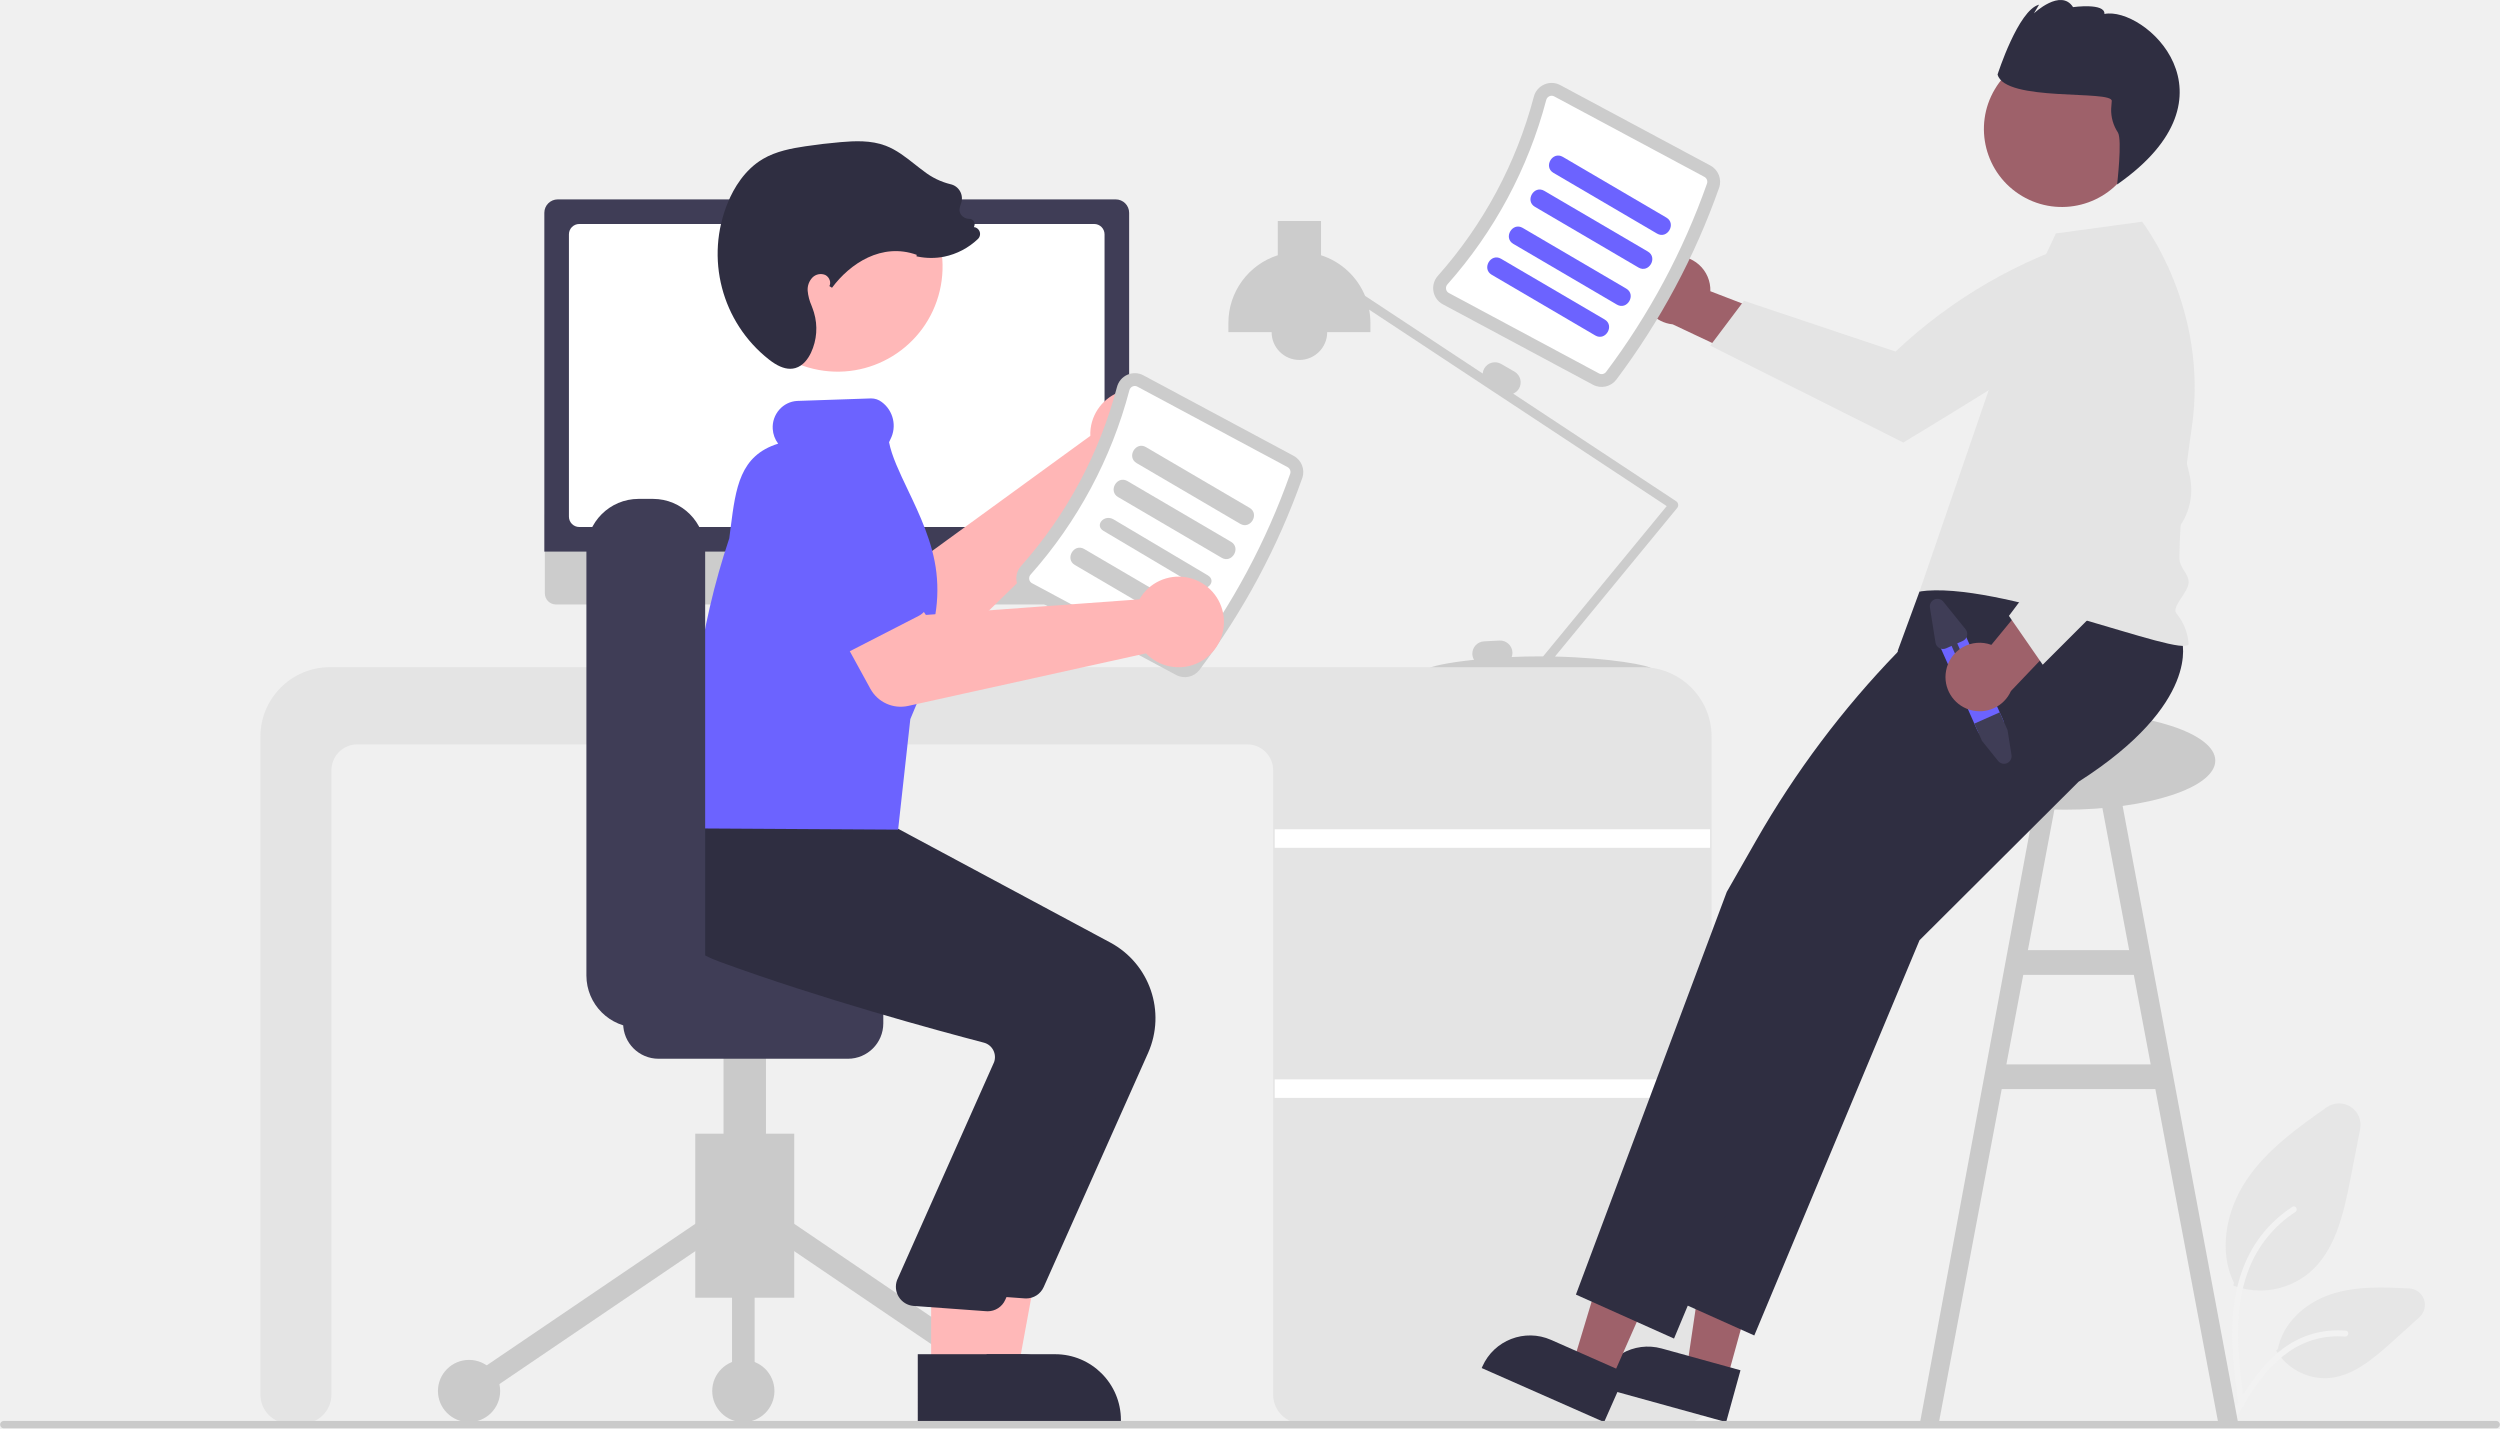
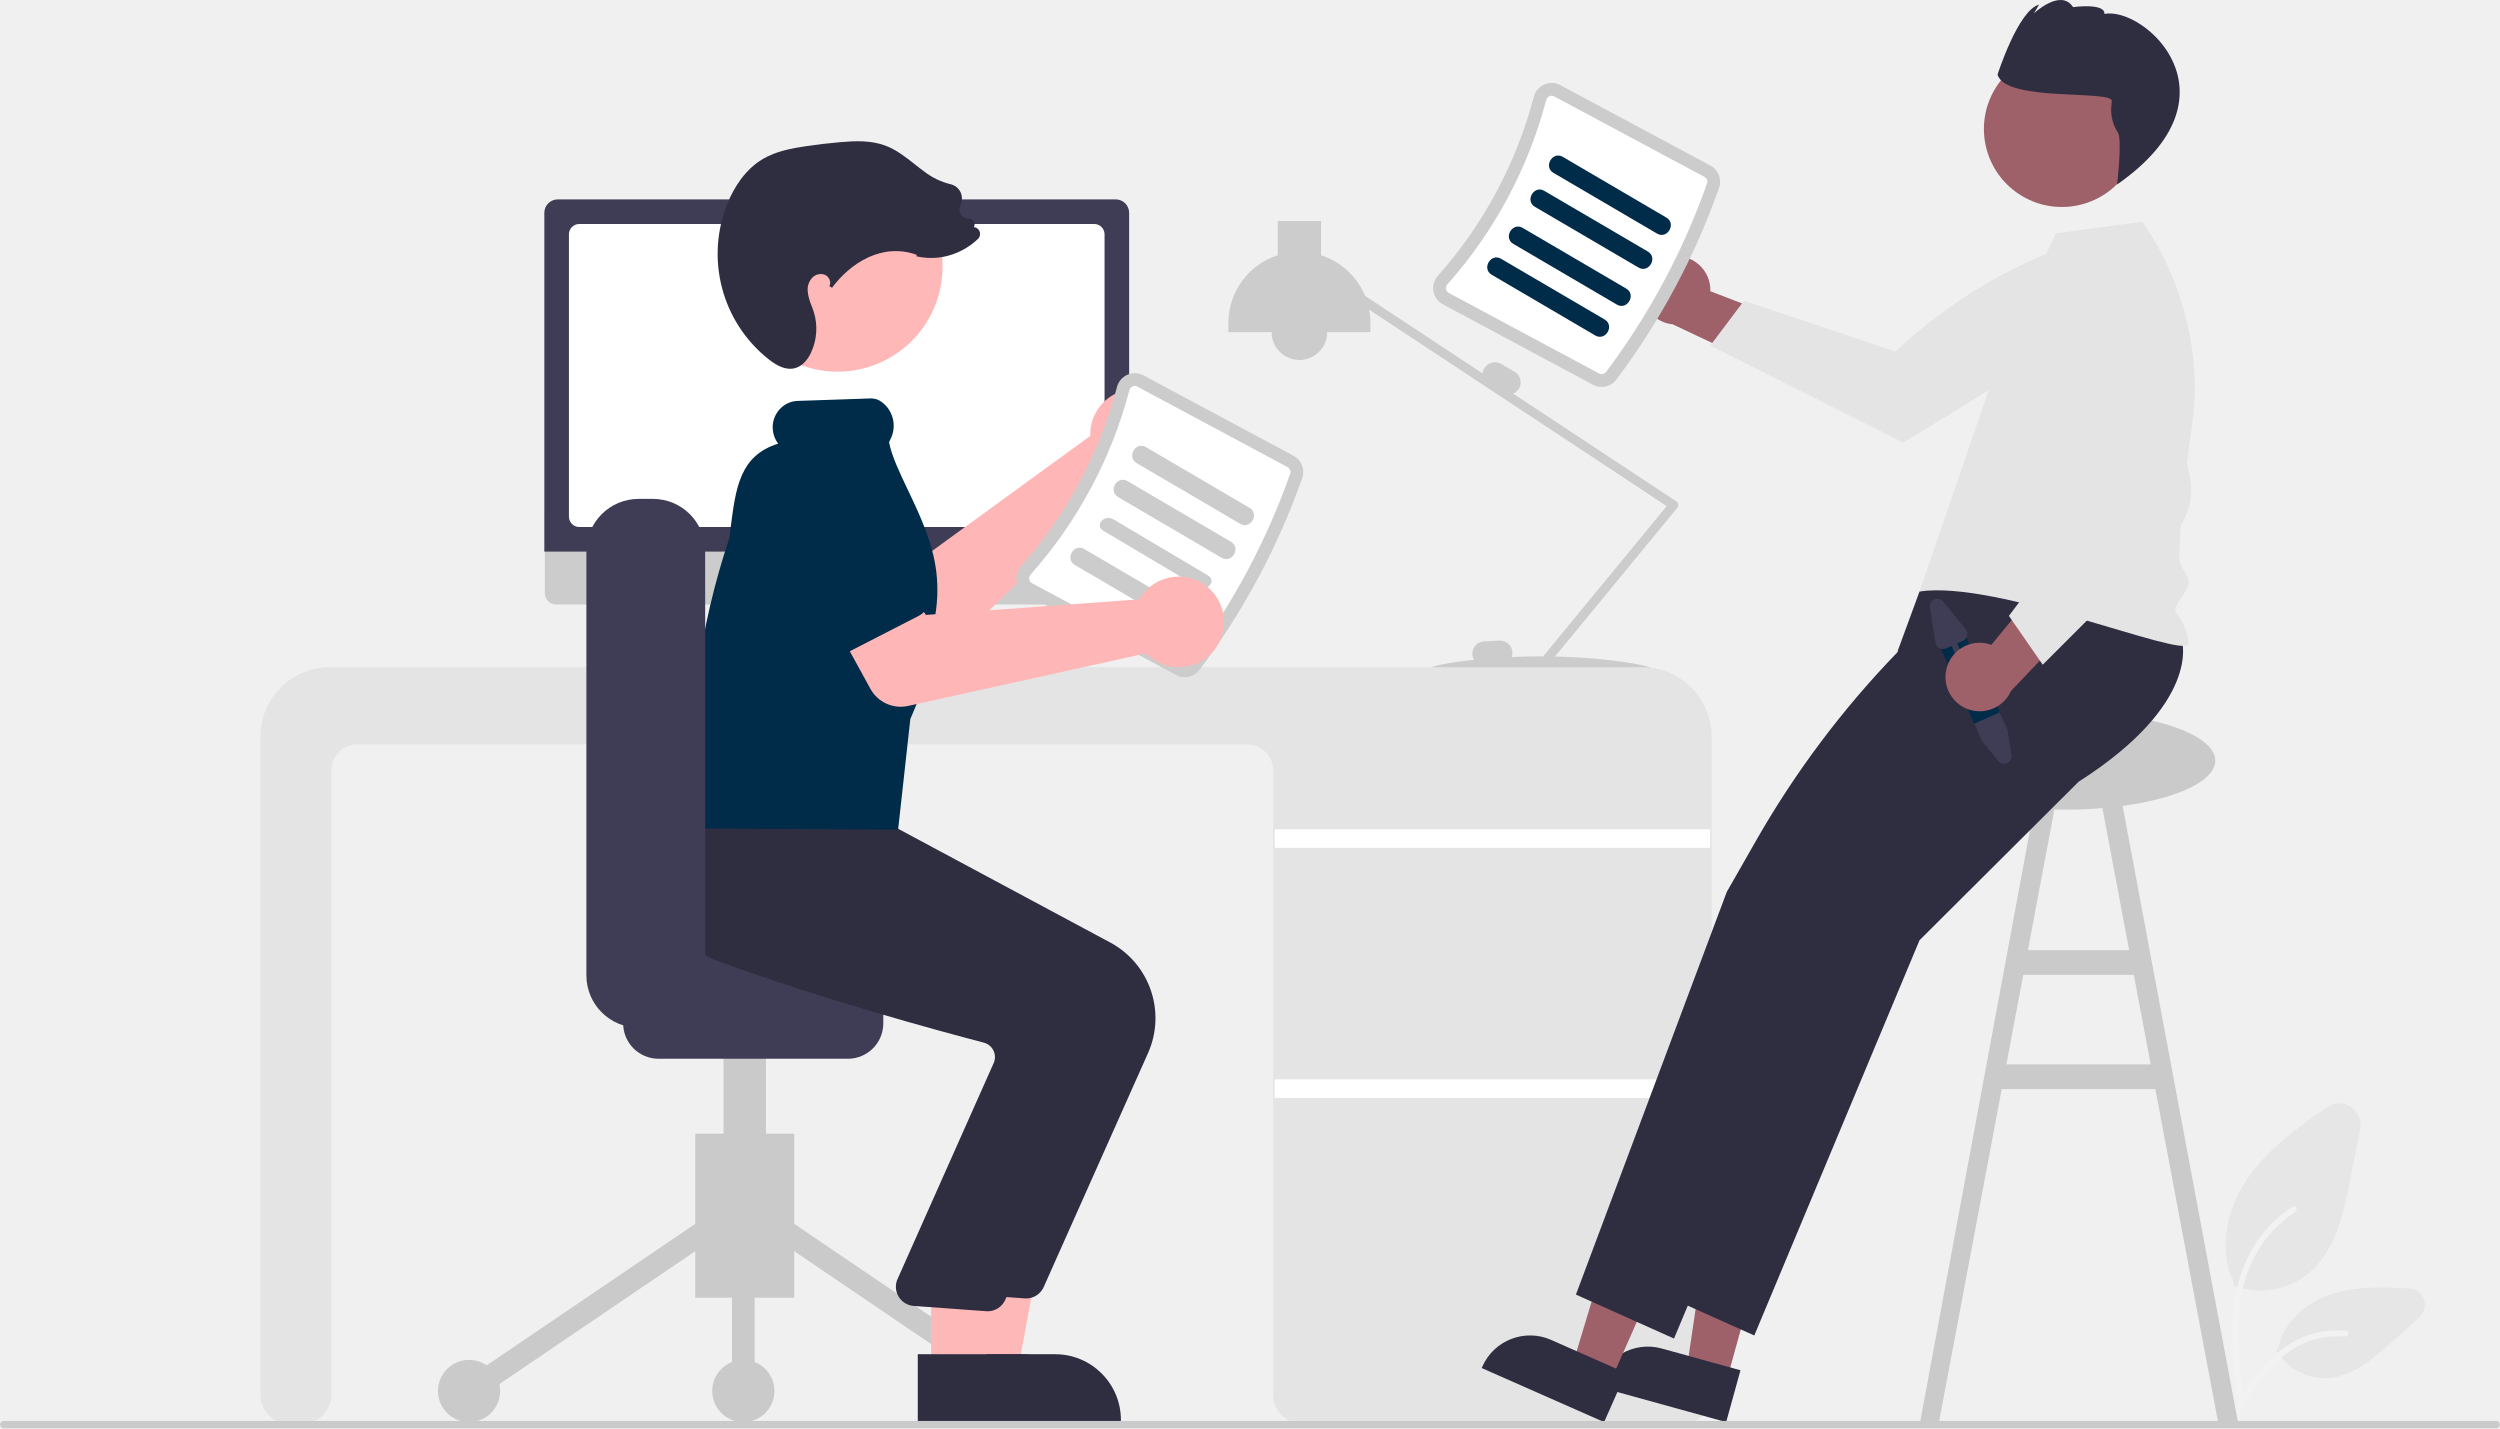
<svg xmlns="http://www.w3.org/2000/svg" data-name="Layer 1" width="809.675" height="462.577" viewBox="0 0 809.675 462.577">
  <path d="M328.25,429.039v-130a7,7,0,1,1,14,0v130a7,7,0,0,1-14,0Z" transform="translate(-195.1623 -218.7113)" fill="#f0f0f0" />
  <path d="M311.5,429.039v-130a7,7,0,1,1,14,0v130a7,7,0,0,1-14,0Z" transform="translate(-195.1623 -218.7113)" fill="#f0f0f0" />
  <path d="M294.75,429.039v-130a7,7,0,1,1,14,0v130a7,7,0,0,1-14,0Z" transform="translate(-195.1623 -218.7113)" fill="#f0f0f0" />
  <path d="M927.154,636.675a24.441,24.441,0,0,1-8.271-1.436l-.409-.147.188-.905c-4.752-9.601-3.091-22.753,4.253-33.567,6.677-9.831,16.829-16.979,25.786-23.284a6.967,6.967,0,0,1,10.848,7.029l-3.203,16.434c-2.312,11.855-5.062,23.076-13.217,30.073A24.904,24.904,0,0,1,927.154,636.675Z" transform="translate(-195.1623 -218.7113)" fill="#e6e6e6" />
  <path d="M948.131,665.072a18.621,18.621,0,0,1-15.563-8.565l-.232-.361.554-.488c1.433-7.818,8.173-14.784,17.223-17.78,8.226-2.723,17.306-2.277,25.312-1.886h0a5.349,5.349,0,0,1,3.323,9.314l-9.008,8.131c-6.546,5.907-13.074,11.241-20.949,11.623Q948.459,665.073,948.131,665.072Z" transform="translate(-195.1623 -218.7113)" fill="#e6e6e6" />
  <path d="M920.176,673.764c-1.33-9.905-2.698-19.938-1.765-29.949.829-8.891,3.482-17.576,8.884-24.696a40.516,40.516,0,0,1,10.31-9.551c1.031-.665,1.98,1.005.953,1.667a38.871,38.871,0,0,0-15.112,18.64c-3.29,8.555-3.818,17.88-3.251,26.968.343,5.496,1.07,10.955,1.802,16.408a1.004,1.004,0,0,1-.66,1.188.948.948,0,0,1-1.162-.674Z" transform="translate(-195.1623 -218.7113)" fill="#f2f2f2" />
  <path d="M916.416,679.458c6.403-11.581,13.829-24.453,27.099-28.567a29.613,29.613,0,0,1,11.398-1.203c1.21.107.908,2.014-.3,1.907a27.633,27.633,0,0,0-18.19,4.92c-5.129,3.569-9.122,8.53-12.502,13.792-2.07,3.223-3.925,6.582-5.78,9.938-.593,1.072-2.325.298-1.726-.787Z" transform="translate(-195.1623 -218.7113)" fill="#f2f2f2" />
  <path d="M913.535,679.289,920,679.437,881.02,471.199l-6.465,1.218,10.179,54.02H851.94l10.179-54.02-6.464-1.218L817,679.437l6.139-.148,20.322-107.852h49.751ZM844.969,563.437l5.464-29h35.808l5.464,29Z" transform="translate(-195.1623 -218.7113)" fill="#cacaca" />
  <path d="M631.25,432.356V363.97c0-2.03,3.14-3.682,7-3.682s7,1.652,7,3.682v68.385c0,2.03-3.14,3.682-7,3.682S631.25,434.386,631.25,432.356Z" transform="translate(-195.1623 -218.7113)" fill="#f0f0f0" />
  <path d="M614.5,432.356V363.97c0-2.03,3.14-3.682,7-3.682s7,1.652,7,3.682v68.385c0,2.03-3.14,3.682-7,3.682S614.5,434.386,614.5,432.356Z" transform="translate(-195.1623 -218.7113)" fill="#f0f0f0" />
  <path d="M597.75,432.356V363.97c0-2.03,3.14-3.682,7-3.682s7,1.652,7,3.682v68.385c0,2.03-3.14,3.682-7,3.682S597.75,434.386,597.75,432.356Z" transform="translate(-195.1623 -218.7113)" fill="#f0f0f0" />
  <path d="M738.664,382.065a1.499,1.499,0,0,0-.656-1.028L685.235,346.198a3.954,3.954,0,0,0,1.894-1.659h0a4.012,4.012,0,0,0-1.464-5.464l-4.33-2.5a4.011,4.011,0,0,0-5.464,1.464,3.939,3.939,0,0,0-.507,1.643l-38.094-25.148A23.059,23.059,0,0,0,623,301.377V290.289H609v11.088a23.007,23.007,0,0,0-16,21.912v3h14a9,9,0,0,0,18,0h14v-3a23.123,23.123,0,0,0-.405-4.286l96.369,63.62L694.933,431.293c-.311-.001-.62-.004-.933-.004-3.194,0-6.289.075-9.237.206a3.957,3.957,0,0,0,.229-1.544,4.012,4.012,0,0,0-4.203-3.786l-4.993.26a4.012,4.012,0,0,0-3.787,4.203,3.932,3.932,0,0,0,.542,1.772C663.722,433.337,658,434.631,658,435.289c0,1.078,15.363.052,34.592.002a1.495,1.495,0,0,0,2.566.45l.371-.45c19.172.053,34.471,1.073,34.471-.003,0-1.015-13.602-3.538-31.226-3.943l39.566-48.104A1.501,1.501,0,0,0,738.664,382.065Z" transform="translate(-195.1623 -218.7113)" fill="#ccc" />
  <path d="M740.107,679.789H616.892a9.403,9.403,0,0,1-9.392-9.393V468.181a8.401,8.401,0,0,0-8.392-8.392H310.892a8.401,8.401,0,0,0-8.392,8.392V670.396A9.403,9.403,0,0,1,293.108,679.789h-4.216a9.403,9.403,0,0,1-9.392-9.393V457.289a22.525,22.525,0,0,1,22.5-22.5h425a22.526,22.526,0,0,1,22.5,22.5V670.396A9.404,9.404,0,0,1,740.107,679.789Z" transform="translate(-195.1623 -218.7113)" fill="#e4e4e4" />
  <rect x="412.838" y="268.577" width="141" height="6" fill="#fff" />
  <rect x="412.838" y="349.577" width="141" height="6" fill="#fff" />
  <path d="M491.284,433.801l-4.052-1.706-2.78-20.315H447.431l-3.013,20.232-3.626,1.813a.861.861,0,0,0,.385,1.631h49.772A.861.861,0,0,0,491.284,433.801Z" transform="translate(-195.1623 -218.7113)" fill="#e6e6e6" />
  <path d="M557.071,414.483H375.217a3.603,3.603,0,0,1-3.595-3.603V385.236H560.666V410.88A3.603,3.603,0,0,1,557.071,414.483Z" transform="translate(-195.1623 -218.7113)" fill="#ccc" />
  <path d="M560.856,397.356H371.457V287.632A4.348,4.348,0,0,1,375.8,283.289H556.513a4.348,4.348,0,0,1,4.343,4.343Z" transform="translate(-195.1623 -218.7113)" fill="#3f3d56" />
  <path d="M549.544,389.392H382.769a3.352,3.352,0,0,1-3.348-3.348V294.601a3.352,3.352,0,0,1,3.348-3.348H549.544a3.352,3.352,0,0,1,3.348,3.348V386.044A3.352,3.352,0,0,1,549.544,389.392Z" transform="translate(-195.1623 -218.7113)" fill="#fff" />
  <path d="M736.502,301.75a11.025,11.025,0,0,1,12.592,11.281l36.565,14.074-16.566,11.836-32.183-15.18a11.085,11.085,0,0,1-.407-22.012Z" transform="translate(-195.1623 -218.7113)" fill="#9e616a" />
  <path d="M875.339,294.841l6.186,11.247a32.296,32.296,0,0,1-10.963,18.211c-9.471,7.988-58.992,37.737-58.992,37.737l-62.517-31.385,10.937-14.533,49.082,16.449,0,0a160.767,160.767,0,0,1,64.164-37.094Z" transform="translate(-195.1623 -218.7113)" fill="#e4e4e4" />
  <ellipse cx="668.675" cy="246.336" rx="48.791" ry="15.898" fill="#cacaca" />
  <polygon points="559.217 447.105 546.261 443.524 553.909 391.846 573.031 397.133 559.217 447.105" fill="#9e616a" />
  <path d="M754.212,679.289l-41.775-11.548.146-.528a16.871,16.871,0,0,1,20.755-11.766l.001 0,25.515,7.053Z" transform="translate(-195.1623 -218.7113)" fill="#2f2e41" />
  <polygon points="521.653 447.273 509.356 441.843 524.448 391.831 542.596 399.844 521.653 447.273" fill="#9e616a" />
  <path d="M714.688,679.289,675.039,661.781l.221-.501a16.871,16.871,0,0,1,22.247-8.619l.001 0,24.216,10.693Z" transform="translate(-195.1623 -218.7113)" fill="#2f2e41" />
  <path d="M901.809,426.178s6.517,20.193-33.471,45.73l-51.501,51.319-53.512,128.006-31.77-14.243,6.231-16.632,4.181-11.16,2.139-5.71,2.293-6.121L780.41,506.581l28.57-50.023.829-27.143,7.027-19.134,50.983-18.091Z" transform="translate(-195.1623 -218.7113)" fill="#2f2e41" />
  <path d="M875.809,427.178s6.517,20.193-33.471,45.73l-51.501,51.319-53.512,128.006-31.77-14.243,6.231-16.632,4.181-11.16,2.139-5.71,2.293-6.121L754.41,507.581l9.566-16.749a305.081,305.081,0,0,1,45.646-60.815L819,420.322l1-15,21.82-12.133Z" transform="translate(-195.1623 -218.7113)" fill="#2f2e41" />
  <path d="M845,328.322l16-34,27.922-3.809S910.724,318.291,905,357.322c-2.147,14.637-3.896,29.209-4,42-.028,3.403,2.95,4.923,3,8,.049,3.023-5.643,7.946-4,10a17.53,17.53,0,0,1,4,10c-1.981,4.716-61.956-20.834-87.164-17.042Z" transform="translate(-195.1623 -218.7113)" fill="#e4e4e4" />
  <circle cx="862.949" cy="260.492" r="25.255" transform="translate(2.9207 650.46) rotate(-59.27092)" fill="#9e616a" />
  <path d="M879.095,251.424c-.048.665-.115,1.545-.192,2.54a13.191,13.191,0,0,0,2.199,7.68c1.413,2.389-.273,16.821-.273,16.821,41.368-28.836,8.681-57.807-4.105-55.232.267-3.667-10.161-2.214-10.161-2.214-3.973-6.188-12.682,2.026-12.682,2.026l1.68-2.827c-6.761,1.72-13.444,22.615-13.444,22.615C844.411,251.848,879.362,247.757,879.095,251.424Z" transform="translate(-195.1623 -218.7113)" fill="#2f2e41" />
  <path d="M718.615,341.697a231.85,231.85,0,0,0,33.323-62.191,5.955,5.955,0,0,0-2.812-7.169L700.481,246.272a5.878,5.878,0,0,0-5.157-.209,5.978,5.978,0,0,0-3.407,3.992,141.635,141.635,0,0,1-31.067,57.982,5.977,5.977,0,0,0-1.437,5.047,5.878,5.878,0,0,0,3.03,4.177l48.645,26.065A5.955,5.955,0,0,0,718.615,341.697Z" transform="translate(-195.1623 -218.7113)" fill="#ccc" />
  <path d="M715.296,339.203a1.797,1.797,0,0,1-2.245.464L664.405,313.601a1.725,1.725,0,0,1-.903-1.242,1.825,1.825,0,0,1,.45-1.561,145.803,145.803,0,0,0,31.983-59.69,1.825,1.825,0,0,1,1.049-1.239,1.726,1.726,0,0,1,1.537.064L747.165,275.998a1.797,1.797,0,0,1,.858,2.128A227.698,227.698,0,0,1,715.296,339.203Z" transform="translate(-195.1623 -218.7113)" fill="#fff" />
-   <path d="M698.277,274.697l33.552,19.666c3.338,1.957,6.361-3.227,3.028-5.181L701.305,269.516c-3.338-1.957-6.361,3.227-3.028,5.181Z" transform="translate(-195.1623 -218.7113)" fill="#6c63ff" />
-   <path d="M692.277,285.697l33.552,19.666c3.338,1.957,6.361-3.227,3.028-5.181L695.305,280.516c-3.338-1.957-6.361,3.227-3.028,5.181Z" transform="translate(-195.1623 -218.7113)" fill="#6c63ff" />
-   <path d="M685.277,297.697l33.552,19.666c3.338,1.957,6.361-3.227,3.028-5.181L688.305,292.516c-3.338-1.957-6.361,3.227-3.028,5.181Z" transform="translate(-195.1623 -218.7113)" fill="#6c63ff" />
-   <path d="M678.277,307.697l33.552,19.666c3.338,1.957,6.361-3.227,3.028-5.181L681.305,302.516c-3.338-1.957-6.361,3.227-3.028,5.181Z" transform="translate(-195.1623 -218.7113)" fill="#6c63ff" />
-   <path d="M831.232,423.375,843.828,451.701a4.469,4.469,0,0,1-.319,4.243,4.479,4.479,0,0,1-4.54,2.019,4.128,4.128,0,0,1-.868-.232,4.512,4.512,0,0,1-2.496-2.374l-12.596-28.325a4.5,4.5,0,1,1,8.224-3.657Z" transform="translate(-195.1623 -218.7113)" fill="#6c63ff" />
+   <path d="M698.277,274.697l33.552,19.666c3.338,1.957,6.361-3.227,3.028-5.181L701.305,269.516c-3.338-1.957-6.361,3.227-3.028,5.181Z" transform="translate(-195.1623 -218.7113)" fill="#002b49" />
+   <path d="M692.277,285.697l33.552,19.666c3.338,1.957,6.361-3.227,3.028-5.181L695.305,280.516c-3.338-1.957-6.361,3.227-3.028,5.181Z" transform="translate(-195.1623 -218.7113)" fill="#002b49" />
+   <path d="M685.277,297.697l33.552,19.666c3.338,1.957,6.361-3.227,3.028-5.181L688.305,292.516c-3.338-1.957-6.361,3.227-3.028,5.181Z" transform="translate(-195.1623 -218.7113)" fill="#002b49" />
+   <path d="M678.277,307.697l33.552,19.666c3.338,1.957,6.361-3.227,3.028-5.181L681.305,302.516c-3.338-1.957-6.361,3.227-3.028,5.181Z" transform="translate(-195.1623 -218.7113)" fill="#002b49" />
+   <path d="M831.232,423.375,843.828,451.701a4.469,4.469,0,0,1-.319,4.243,4.479,4.479,0,0,1-4.54,2.019,4.128,4.128,0,0,1-.868-.232,4.512,4.512,0,0,1-2.496-2.374l-12.596-28.325a4.5,4.5,0,1,1,8.224-3.657Z" transform="translate(-195.1623 -218.7113)" fill="#002b49" />
  <path d="M842.812,449.416l2.524,5.717,1.29,8.105a2.451,2.451,0,0,1-4.329,1.925l-5.222-6.497-2.487-5.592Z" transform="translate(-195.1623 -218.7113)" fill="#3f3d56" />
  <path d="M820.209,415.495l1.805,11.34a2.452,2.452,0,0,0,3.419,1.855l1.79-.796,3.454,7.767a1,1,0,0,0,1.827-.813l-3.454-7.767,1.79-.796a2.455,2.455,0,0,0,1.248-3.232,2.468,2.468,0,0,0-.337-.549l-7.212-8.936a2.453,2.453,0,0,0-4.33,1.926Z" transform="translate(-195.1623 -218.7113)" fill="#3f3d56" />
  <path d="M825.434,435.963a11.025,11.025,0,0,1,14.671-8.402l24.866-30.278,6.021,19.449-24.537,25.771a11.085,11.085,0,0,1-21.022-6.54Z" transform="translate(-195.1623 -218.7113)" fill="#9e616a" />
  <path d="M856.739,433.995,845.787,418.176l31.099-41.465-16.021-34.33,1.167-40.835,13.239-2.446.164.082a32.537,32.537,0,0,1,14.099,16.423c3.303,8.256,10.675,39.25,14.776,56.99a20.679,20.679,0,0,1-5.561,19.389Z" transform="translate(-195.1623 -218.7113)" fill="#e4e4e4" />
  <path d="M548.376,357.557a14.719,14.719,0,0,0-.091,2.316l-56.073,40.794L476.808,393.849l-13.327,21.903,26.098,14.719a11.186,11.186,0,0,0,13.311-1.741l56.435-55.123a14.677,14.677,0,1,0-10.949-16.05Z" transform="translate(-195.1623 -218.7113)" fill="#ffb6b6" />
-   <path d="M490.399,402.158l-16.352,27.248a6.292,6.292,0,0,1-9.388,1.625l-24.483-20.107A17.474,17.474,0,0,1,458.247,381.01l29.17,12.099a6.292,6.292,0,0,1,2.983,9.049Z" transform="translate(-195.1623 -218.7113)" fill="#6c63ff" />
+   <path d="M490.399,402.158l-16.352,27.248a6.292,6.292,0,0,1-9.388,1.625l-24.483-20.107A17.474,17.474,0,0,1,458.247,381.01l29.17,12.099a6.292,6.292,0,0,1,2.983,9.049Z" transform="translate(-195.1623 -218.7113)" fill="#002b49" />
  <rect x="420.336" y="585.879" width="32.052" height="53.115" transform="translate(677.5629 1006.162) rotate(-180)" fill="#cacaca" />
  <rect x="483.525" y="596.633" width="7.327" height="92.965" transform="translate(-513.6929 466.4336) rotate(-55.84051)" fill="#cacaca" />
  <rect x="339.054" y="639.452" width="92.965" height="7.327" transform="translate(-489.758 108.721) rotate(-34.15969)" fill="#cacaca" />
  <circle cx="330.489" cy="450.504" r="10.074" fill="#cacaca" />
  <circle cx="240.742" cy="450.504" r="10.074" fill="#cacaca" />
  <circle cx="151.911" cy="450.504" r="10.074" fill="#cacaca" />
  <rect x="237.079" y="398.304" width="7.326" height="52.2" fill="#cacaca" />
  <rect x="429.494" y="539.174" width="13.737" height="70.515" transform="translate(677.5629 930.1516) rotate(-180)" fill="#cacaca" />
  <path d="M396.984,550.163V533.679a11.46,11.46,0,0,1,11.447-11.447h61.358A11.46,11.46,0,0,1,481.236,533.679v16.484a11.46,11.46,0,0,1-11.447,11.447H408.431A11.46,11.46,0,0,1,396.984,550.163Z" transform="translate(-195.1623 -218.7113)" fill="#3f3d56" />
  <polygon points="312.641 444.129 329.609 444.128 337.683 400.117 312.639 400.118 312.641 444.129" fill="#ffb8b8" />
  <path d="M503.476,679.289l54.715-.002v-.692a21.296,21.296,0,0,0-21.296-21.296h-.002l-33.418.001Z" transform="translate(-195.1623 -218.7113)" fill="#2f2e41" />
  <path d="M533.183,635.548l33.829-75.86a27.801,27.801,0,0,0-12.206-35.688l-73.377-39.347-33.484-2.848-30.886-2.807-.223.377c-.285.481-6.926,11.952-2.437,24.529,3.405,9.54,12.262,16.992,26.324,22.149,32.824,12.035,70.741,22.322,85.52,26.185a4.777,4.777,0,0,1,3.061,2.436,4.842,4.842,0,0,1,.272,3.874l-31.429,70.61a6.228,6.228,0,0,0,5.273,8.345l23.484,1.71q.299.028.595.028A6.224,6.224,0,0,0,533.183,635.548Z" transform="translate(-195.1623 -218.7113)" fill="#2f2e41" />
  <polygon points="301.568 444.129 318.536 444.128 326.61 400.117 301.566 400.118 301.568 444.129" fill="#ffb8b8" />
  <path d="M492.403,679.289l54.715-.002v-.692a21.296,21.296,0,0,0-21.296-21.296h-.002l-33.418.001Z" transform="translate(-195.1623 -218.7113)" fill="#2f2e41" />
  <path d="M520.726,639.701l33.829-75.86a27.801,27.801,0,0,0-12.206-35.688l-73.377-39.347-33.483-2.848-24.192-2.098.003-.332c-.285.481-6.926,11.952-2.437,24.529,3.405,9.54,5.341,16.992,19.404,22.149,32.824,12.035,70.741,22.322,85.52,26.185a4.777,4.777,0,0,1,3.061,2.436,4.842,4.842,0,0,1,.272,3.874l-31.429,70.61a6.228,6.228,0,0,0,5.273,8.345l23.484,1.71q.299.028.595.028A6.224,6.224,0,0,0,520.726,639.701Z" transform="translate(-195.1623 -218.7113)" fill="#2f2e41" />
  <circle cx="466.433" cy="305.085" r="33.995" transform="translate(-133.4516 469.5658) rotate(-76.6227)" fill="#ffb8b8" />
  <path d="M583.615,435.697a231.85,231.85,0,0,0,33.323-62.191,5.955,5.955,0,0,0-2.812-7.169L565.481,340.272a5.878,5.878,0,0,0-5.157-.209,5.978,5.978,0,0,0-3.407,3.992,141.635,141.635,0,0,1-31.067,57.982,5.977,5.977,0,0,0-1.437,5.047,5.878,5.878,0,0,0,3.03,4.177l48.645,26.065A5.955,5.955,0,0,0,583.615,435.697Z" transform="translate(-195.1623 -218.7113)" fill="#ccc" />
  <path d="M580.296,433.203a1.797,1.797,0,0,1-2.245.464L529.405,407.601a1.725,1.725,0,0,1-.903-1.242,1.825,1.825,0,0,1,.45-1.561,145.803,145.803,0,0,0,31.983-59.69,1.825,1.825,0,0,1,1.049-1.239,1.726,1.726,0,0,1,1.537.064L612.165,369.998a1.797,1.797,0,0,1,.858,2.128A227.698,227.698,0,0,1,580.296,433.203Z" transform="translate(-195.1623 -218.7113)" fill="#fff" />
  <path d="M563.277,368.697l33.552,19.666c3.338,1.957,6.361-3.227,3.028-5.181L566.305,363.516c-3.338-1.957-6.361,3.227-3.028,5.181Z" transform="translate(-195.1623 -218.7113)" fill="#ccc" />
  <path d="M557.277,379.697l33.552,19.666c3.338,1.957,6.361-3.227,3.028-5.181L560.305,374.516c-3.338-1.957-6.361,3.227-3.028,5.181Z" transform="translate(-195.1623 -218.7113)" fill="#ccc" />
  <path d="M552.563,390.654l30.514,18.115c3.036,1.802,6.283-1.924,3.252-3.723l-30.514-18.115c-3.036-1.802-6.283,1.924-3.252,3.723Z" transform="translate(-195.1623 -218.7113)" fill="#ccc" />
  <path d="M543.277,401.697l33.552,19.666c3.338,1.957,6.361-3.227,3.028-5.181L546.305,396.516c-3.338-1.957-6.361,3.227-3.028,5.181Z" transform="translate(-195.1623 -218.7113)" fill="#ccc" />
-   <path d="M486.034,487.406l-67.274-.402-.018-.479c-1.283-33.754,2.843-64.33,12.612-93.475.138-1.091.287-2.257.434-3.401,1.669-13.039,2.994-23.392,15.393-27.247a8.815,8.815,0,0,1-1.752-4.734,8.613,8.613,0,0,1,2.145-6.3,8.283,8.283,0,0,1,5.753-2.807l23.945-.815a5.604,5.604,0,0,1,3.477,1.179,9.559,9.559,0,0,1,2.784,12.077c-.282.562-.39.817-.431.929.851,4.46,3.377,9.758,6.05,15.364,3.827,8.027,8.165,17.125,9.28,26.858a49.127,49.127,0,0,1-.741,15.749,31.037,31.037,0,0,0-.342,8.453c.219,4.182.425,8.13-1.938,11.948-.603,1.035-1.292,2.139-2.101,3.361l-3.325,7.948Z" transform="translate(-195.1623 -218.7113)" fill="#6c63ff" />
+   <path d="M486.034,487.406l-67.274-.402-.018-.479c-1.283-33.754,2.843-64.33,12.612-93.475.138-1.091.287-2.257.434-3.401,1.669-13.039,2.994-23.392,15.393-27.247a8.815,8.815,0,0,1-1.752-4.734,8.613,8.613,0,0,1,2.145-6.3,8.283,8.283,0,0,1,5.753-2.807l23.945-.815a5.604,5.604,0,0,1,3.477,1.179,9.559,9.559,0,0,1,2.784,12.077c-.282.562-.39.817-.431.929.851,4.46,3.377,9.758,6.05,15.364,3.827,8.027,8.165,17.125,9.28,26.858a49.127,49.127,0,0,1-.741,15.749,31.037,31.037,0,0,0-.342,8.453c.219,4.182.425,8.13-1.938,11.948-.603,1.035-1.292,2.139-2.101,3.361l-3.325,7.948Z" transform="translate(-195.1623 -218.7113)" fill="#002b49" />
  <path d="M385.079,534.642V397.18a16.914,16.914,0,0,1,16.895-16.895h4.673a16.914,16.914,0,0,1,16.895,16.895V534.642a16.914,16.914,0,0,1-16.895,16.895h-4.673A16.914,16.914,0,0,1,385.079,534.642Z" transform="translate(-195.1623 -218.7113)" fill="#3f3d56" />
  <path d="M565.483,410.9a14.718,14.718,0,0,0-1.299,1.919l-69.158,5.05-9.485-13.922-22.881,11.569,14.396,26.277a11.186,11.186,0,0,0,12.224,5.548l77.03-17.029A14.677,14.677,0,1,0,565.483,410.9Z" transform="translate(-195.1623 -218.7113)" fill="#ffb6b6" />
-   <path d="M492.698,418.178,464.427,432.689a6.292,6.292,0,0,1-8.831-3.575l-10.181-30.001A17.465,17.465,0,0,1,453.023,375.677c-12.532,6.433,13.569-11.839,23.53,7.568l18.388,25.673a6.292,6.292,0,0,1-2.243,9.26Z" transform="translate(-195.1623 -218.7113)" fill="#6c63ff" />
+   <path d="M492.698,418.178,464.427,432.689a6.292,6.292,0,0,1-8.831-3.575l-10.181-30.001A17.465,17.465,0,0,1,453.023,375.677c-12.532,6.433,13.569-11.839,23.53,7.568l18.388,25.673a6.292,6.292,0,0,1-2.243,9.26Z" transform="translate(-195.1623 -218.7113)" fill="#002b49" />
  <path d="M451.076,338.15c-2.046,0-4.304-.986-6.849-2.984a43.513,43.513,0,0,1-13.265-51.025c1.851-4.421,5.312-10.43,11.292-13.951,4.299-2.53,9.349-3.444,13.745-4.103,3.806-.57,7.659-1.024,11.453-1.348,4.533-.388,9.77-.649,14.546,1.165,3.499,1.33,6.478,3.679,9.358,5.95,1.004.791,2.042,1.61,3.082,2.368a22.697,22.697,0,0,0,8.528,4.142,4.671,4.671,0,0,1,3.126,2.29,4.754,4.754,0,0,1,.334,3.929c-.449,1.26-.855,2.396-.034,3.626a3.24,3.24,0,0,0,2.706,1.379,1.677,1.677,0,0,1,1.418.74,1.709,1.709,0,0,1,.186,1.59l-.132.339a2.181,2.181,0,0,1,1.701,1.106,2.235,2.235,0,0,1-.411,2.768,22.404,22.404,0,0,1-10.918,5.714,21.821,21.821,0,0,1-8.499-.02l-.451-.088.055-.5c-11.344-4.046-21.584,2.82-27.422,10.67l-.843-.532a2.419,2.419,0,0,0,.107-1.896,2.941,2.941,0,0,0-1.455-1.721,3.808,3.808,0,0,0-4.144.827,5.652,5.652,0,0,0-1.55,4.286,15.339,15.339,0,0,0,1.251,4.806c.274.729.558,1.482.789,2.242a18.311,18.311,0,0,1-.968,13.035c-.884,1.86-2.481,4.232-5.076,4.968A6.071,6.071,0,0,1,451.076,338.15Z" transform="translate(-195.1623 -218.7113)" fill="#2f2e41" />
  <path d="M1003.647,681.289H196.353a1.191,1.191,0,0,1,0-2.381h807.294a1.191,1.191,0,0,1,0,2.381Z" transform="translate(-195.1623 -218.7113)" fill="#cacaca" />
</svg>
